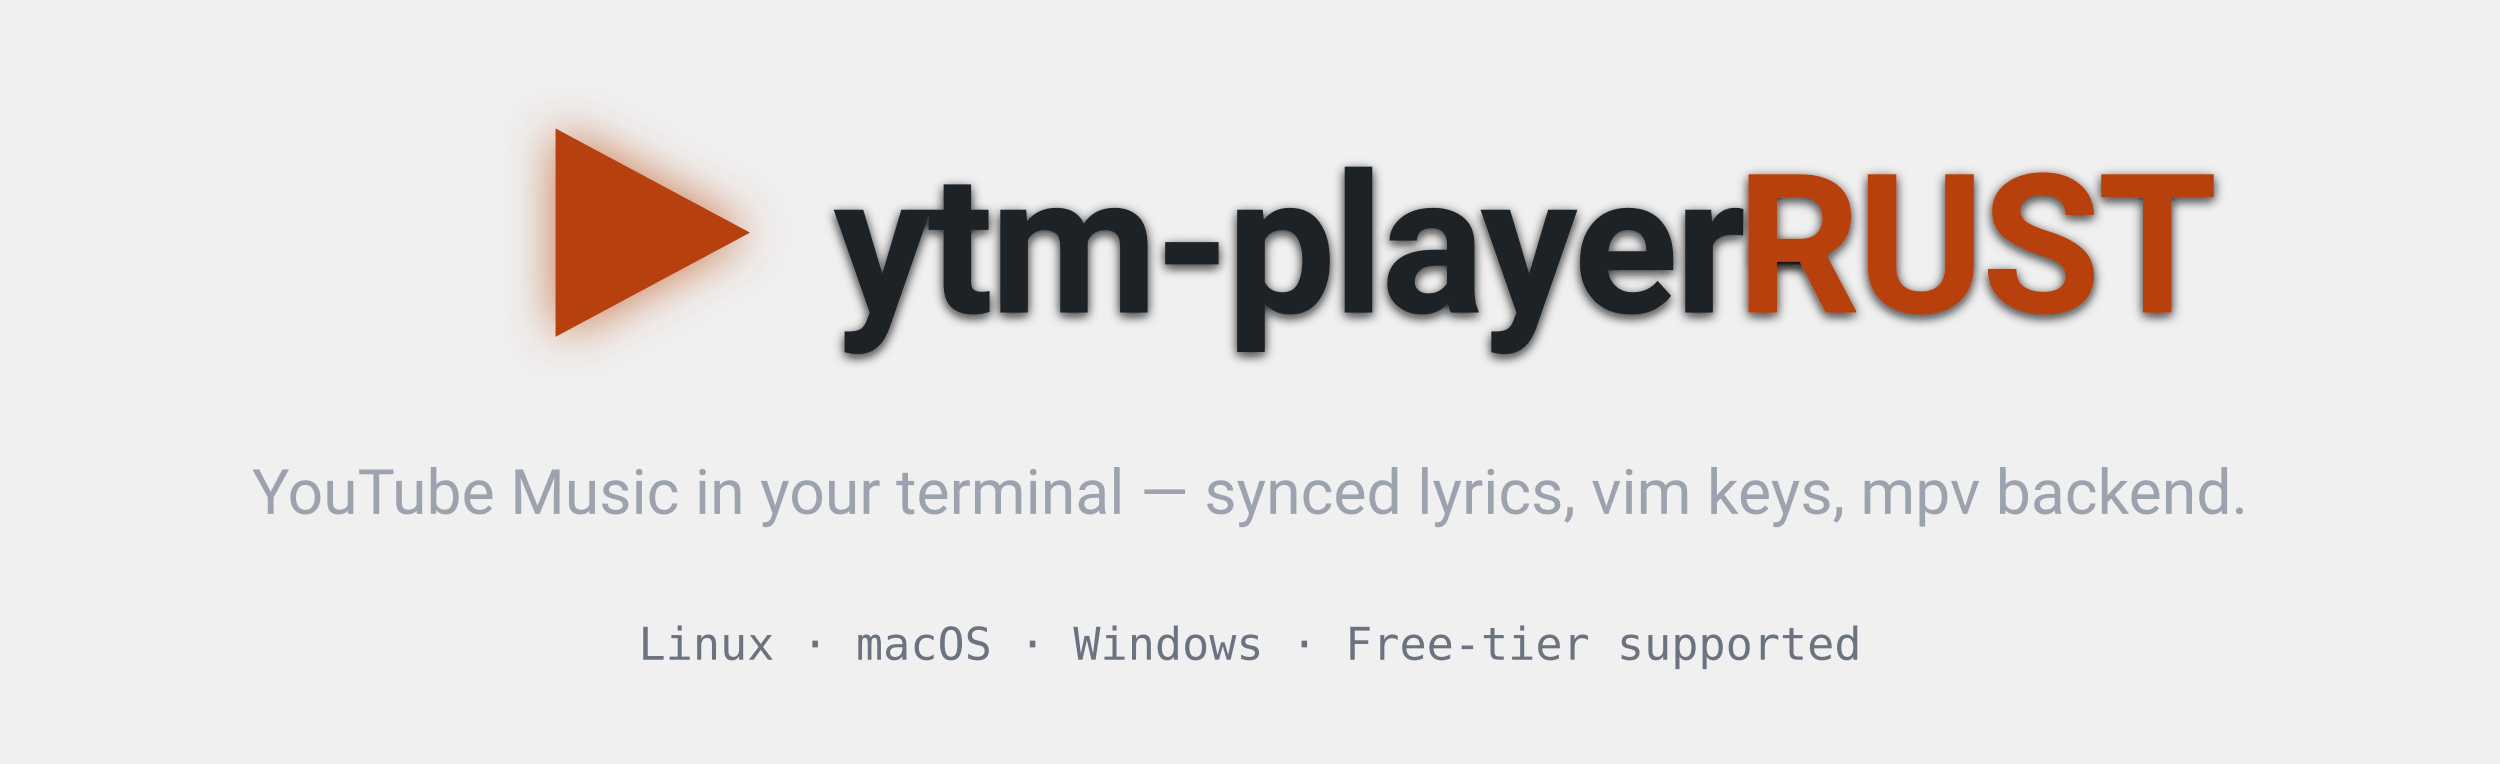
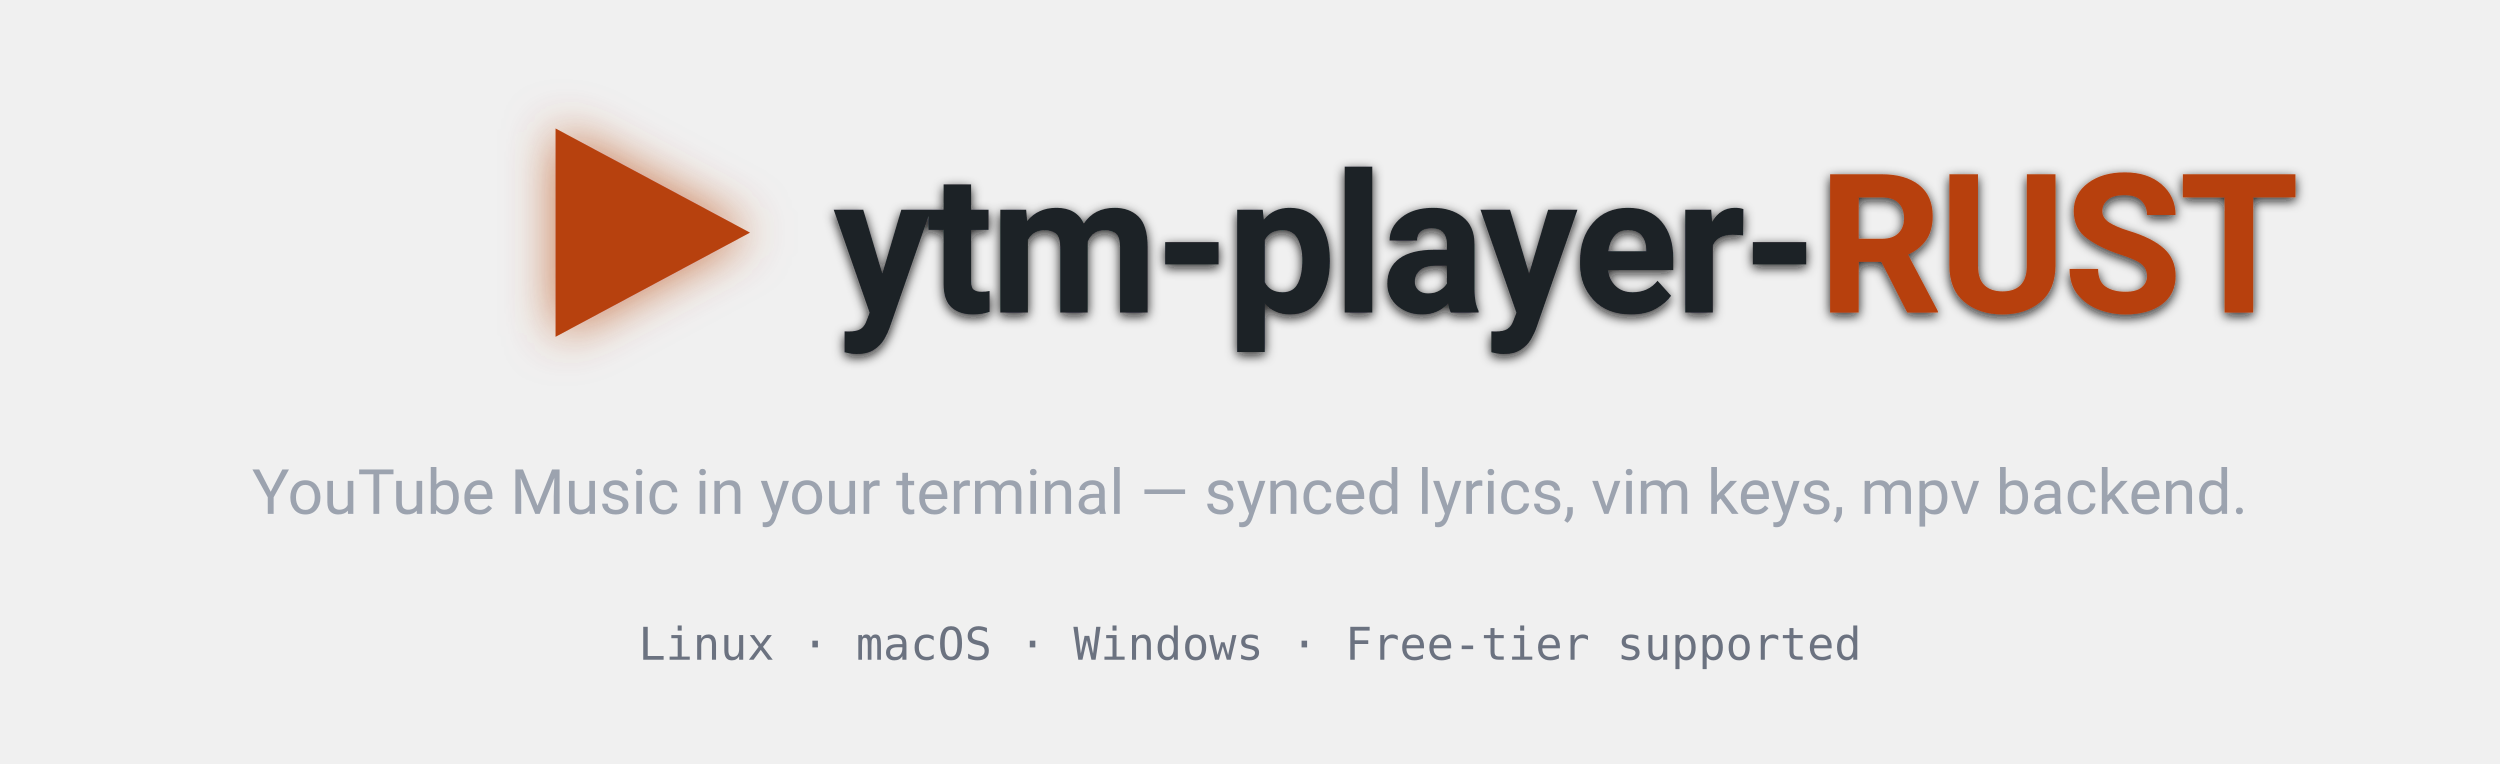
<svg xmlns="http://www.w3.org/2000/svg" viewBox="0 0 720 220" role="img" aria-label="ytm-player-RUST — YouTube Music in your terminal — synced lyrics, vim keys, mpv backend. Linux · macOS · Windows · Free-tier supported.">
  <style>
    .wordmark { fill: #1f2328; }
    .rust { fill: #B7410E; }
    @media (prefers-color-scheme: dark) {
      .wordmark { fill: #ffffff; }
      .rust { fill: #D97B4C; }
    }
  </style>
  <defs>
    <filter id="ytm-wordmark-shadow" x="-10%" y="-30%" width="120%" height="160%">
      <feDropShadow dx="0" dy="1" stdDeviation="1.5" flood-color="#0f0f0f" flood-opacity="0.9" />
    </filter>
    <filter id="ytm-logo-halo" x="-50%" y="-50%" width="200%" height="200%">
      <feGaussianBlur in="SourceGraphic" stdDeviation="7" />
    </filter>
  </defs>
  <g transform="translate(160, 25)">
    <polygon points="0,12 56,42 0,72" fill="#B7410E" filter="url(#ytm-logo-halo)" opacity="0.7">
      <animate attributeName="opacity" values="0.4;1;0.4" dur="2.6s" repeatCount="indefinite" />
    </polygon>
    <polygon points="0,12 56,42 0,72" fill="#B7410E" />
-     <text class="wordmark" x="80" y="65" font-family="-apple-system, BlinkMacSystemFont, 'Segoe UI', Roboto, sans-serif" font-size="56" font-weight="600" letter-spacing="-1" textLength="260" lengthAdjust="spacingAndGlyphs" filter="url(#ytm-wordmark-shadow)">ytm-player-</text>
-     <text class="rust" x="340" y="65" font-family="-apple-system, BlinkMacSystemFont, 'Segoe UI', Roboto, sans-serif" font-size="56" font-weight="600" letter-spacing="-1" textLength="120" lengthAdjust="spacingAndGlyphs" filter="url(#ytm-wordmark-shadow)">RUST</text>
+     <text class="wordmark" x="80" y="65" font-family="-apple-system, BlinkMacSystemFont, 'Segoe UI', Roboto, sans-serif" font-size="56" font-weight="600" letter-spacing="-1" filter="url(#ytm-wordmark-shadow)">
+       ytm-player-<tspan class="rust">RUST</tspan>
+     </text>
  </g>
  <text x="360" y="148" text-anchor="middle" font-family="-apple-system, BlinkMacSystemFont, 'Segoe UI', Roboto, sans-serif" font-size="18" fill="#9ca3af">YouTube Music in your terminal — synced lyrics, vim keys, mpv backend.</text>
  <text x="360" y="190" text-anchor="middle" font-family="ui-monospace, SFMono-Regular, Menlo, Consolas, monospace" font-size="13" fill="#6b7280">Linux · macOS · Windows · Free-tier supported</text>
</svg>
